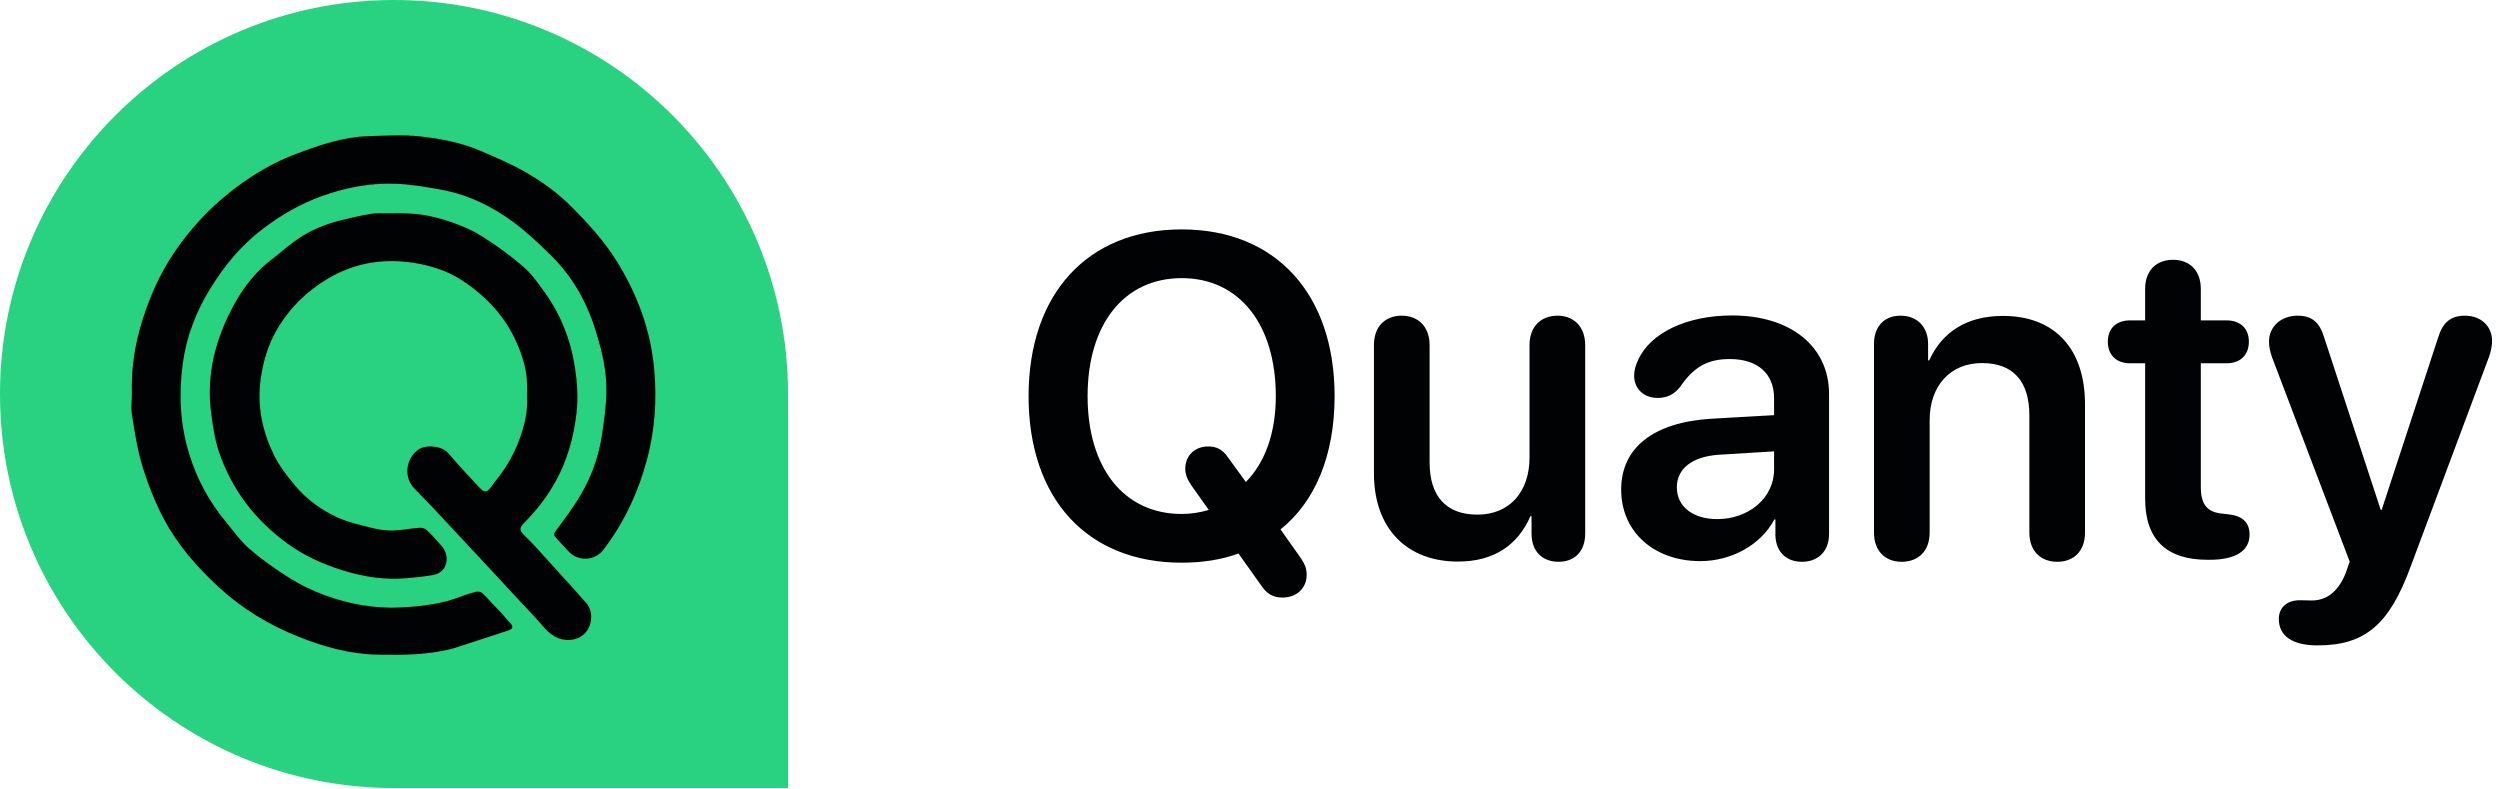
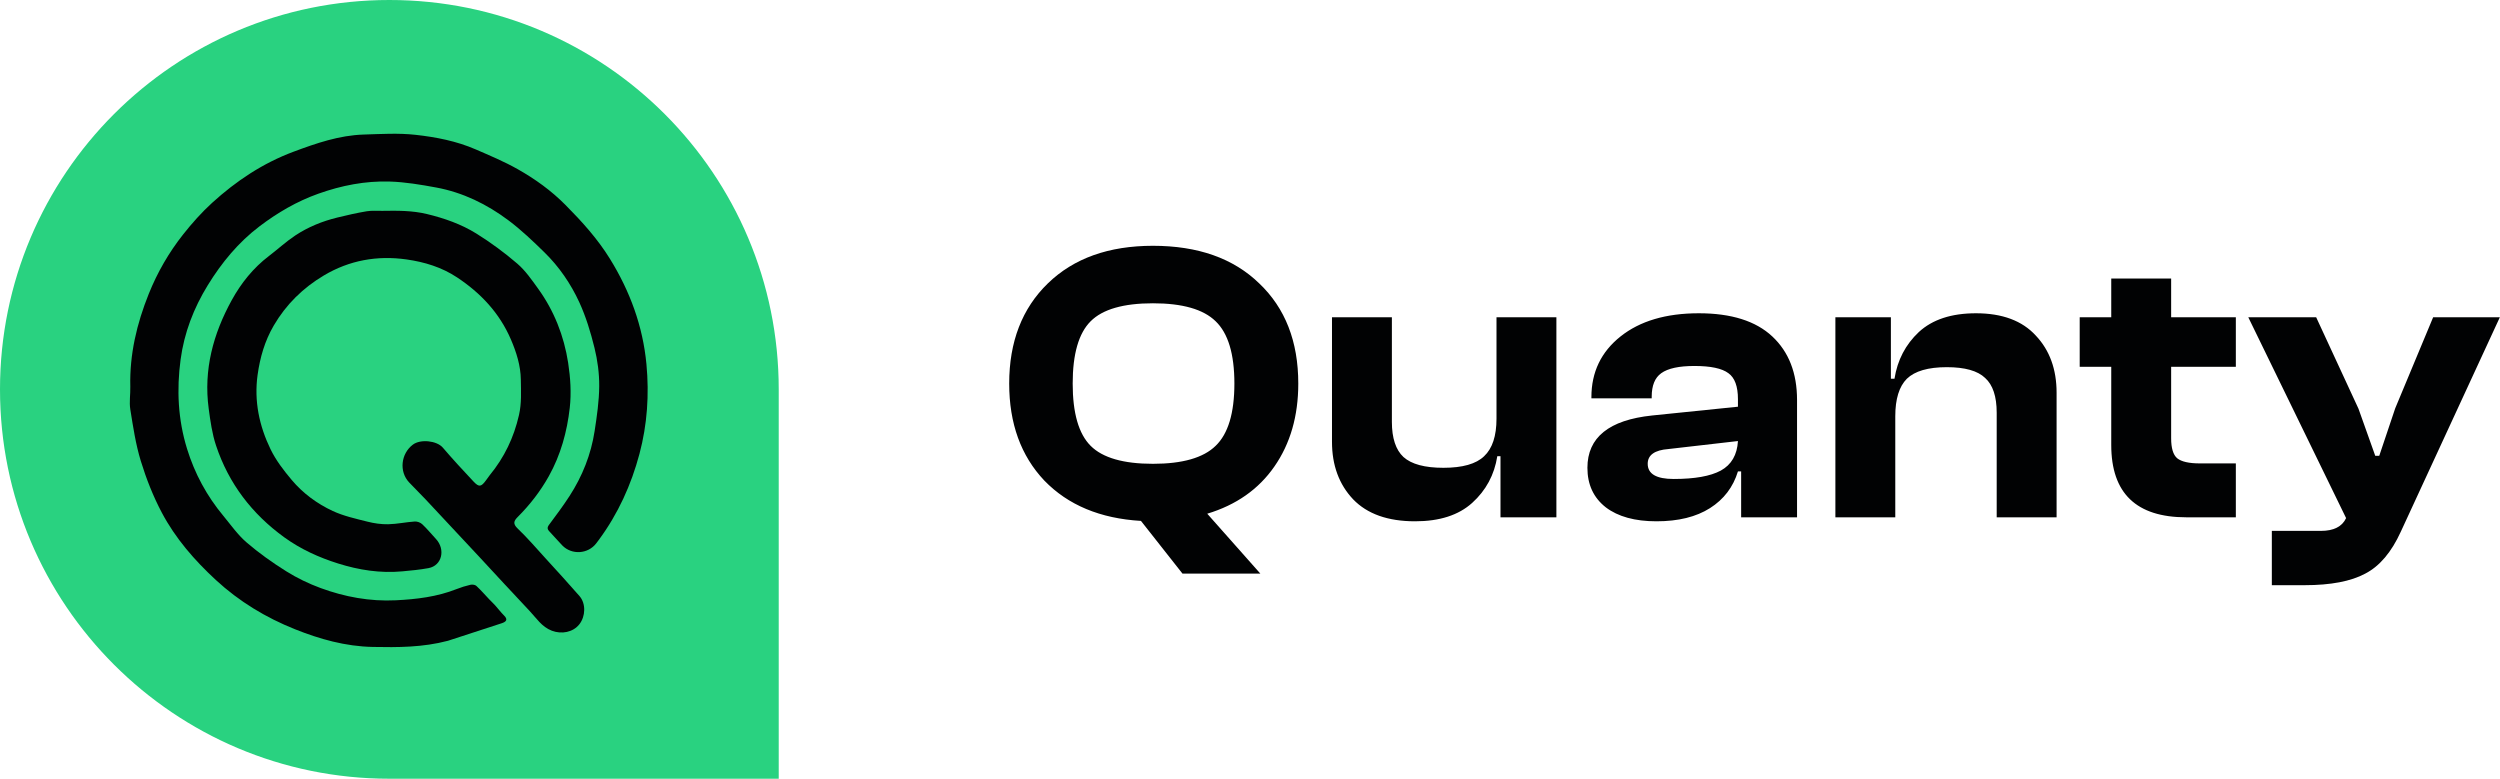
- <svg xmlns="http://www.w3.org/2000/svg" width="1256" height="396" viewBox="0 0 1256 396" fill="none">
-   <path d="M593.688 282.695C546.408 282.695 516.76 250.801 516.76 199.028C516.76 147.593 546.408 115.249 593.688 115.249C640.856 115.249 670.505 147.593 670.505 199.028C670.505 228.564 660.847 252.036 643.327 265.962L653.659 280.562C655.681 283.594 656.467 285.84 656.467 288.872C656.467 295.498 651.413 300.215 644.338 300.215C639.621 300.215 636.477 298.418 633.557 294.038L622.214 278.091C613.566 281.235 604.021 282.695 593.688 282.695ZM593.688 258.213C598.518 258.213 603.122 257.427 607.277 256.191L598.293 243.501C596.271 240.469 595.485 237.998 595.485 235.415C595.485 228.901 600.314 224.297 606.94 224.297C611.208 224.297 614.016 225.757 616.711 229.463L625.92 242.153C635.466 232.495 640.969 217.671 640.969 199.028C640.969 162.866 622.551 139.731 593.688 139.731C564.714 139.731 546.408 162.866 546.408 199.028C546.408 235.19 564.714 258.213 593.688 258.213ZM732.497 282.134C706.667 282.134 690.271 265.4 690.271 237.886V173.311C690.271 163.989 695.998 158.599 704.196 158.599C712.395 158.599 718.234 163.989 718.234 173.423V232.271C718.234 249.341 726.545 258.55 742.268 258.55C758.439 258.55 768.435 247.095 768.435 229.8V173.311C768.435 163.989 774.274 158.599 782.473 158.599C790.559 158.599 796.398 163.989 796.398 173.423V268.096C796.398 277.08 791.008 282.246 783.034 282.246C774.948 282.246 769.445 277.08 769.445 268.096V259.336H768.884C762.595 273.823 750.578 282.134 732.497 282.134ZM854.235 281.909C831.213 281.909 814.479 267.422 814.479 245.972C814.479 224.858 830.764 212.168 859.738 210.371L891.296 208.574V200.039C891.296 187.573 882.873 180.386 869.06 180.386C858.166 180.386 851.091 184.092 844.128 194.312C841.208 198.13 837.502 199.927 832.785 199.927C825.935 199.927 820.993 195.435 820.993 188.696C820.993 186.113 821.667 183.643 822.902 181.06C828.967 167.246 847.385 158.486 870.183 158.486C899.719 158.486 918.923 174.097 918.923 198.018V268.208C918.923 277.192 913.195 282.246 905.334 282.246C897.697 282.246 892.419 277.642 891.97 269.331V261.021H891.408C884.558 273.936 869.621 281.909 854.235 281.909ZM862.771 260.796C878.493 260.796 891.296 250.239 891.296 235.864V226.768L863.669 228.452C850.192 229.351 842.443 235.415 842.443 244.849C842.443 254.619 850.642 260.796 862.771 260.796ZM955.422 282.246C947.224 282.246 941.496 276.968 941.496 267.534V172.749C941.496 164.102 946.55 158.599 954.86 158.599C963.059 158.599 968.674 164.102 968.674 172.749V181.06H969.235C975.637 166.909 987.99 158.711 1006.3 158.711C1032.58 158.711 1047.51 175.557 1047.51 203.071V267.534C1047.51 276.968 1041.78 282.246 1033.59 282.246C1025.39 282.246 1019.55 276.968 1019.55 267.534V208.687C1019.55 191.841 1011.69 182.407 995.739 182.407C979.68 182.407 969.46 193.975 969.46 211.045V267.534C969.46 276.968 963.62 282.246 955.422 282.246ZM1077.72 250.576V182.52H1070.2C1063.23 182.52 1058.97 178.364 1058.97 171.626C1058.97 165 1063.23 160.957 1070.2 160.957H1077.72V145.122C1077.72 136.138 1083.11 130.522 1091.76 130.522C1100.29 130.522 1105.69 136.138 1105.69 145.122V160.957H1118.6C1125.56 160.957 1129.83 165 1129.83 171.626C1129.83 178.364 1125.56 182.52 1118.6 182.52H1105.69V244.512C1105.69 253.496 1108.83 257.427 1116.92 258.101L1118.94 258.325C1126.35 258.999 1130.17 262.144 1130.17 268.657C1130.17 276.855 1122.98 281.235 1110.18 281.235H1109.05C1088.28 281.235 1077.72 270.903 1077.72 250.576ZM1164.31 324.248C1151.73 324.248 1144.88 319.531 1144.88 310.996C1144.88 305.269 1148.92 301.562 1155.44 301.562C1157.79 301.562 1158.92 301.675 1161.5 301.675C1167.79 301.675 1174.3 298.418 1178.46 287.974L1180.48 282.134L1141.51 179.6C1140.5 176.792 1139.94 173.872 1139.94 171.626C1139.94 163.989 1146.12 158.599 1154.31 158.599C1161.39 158.599 1165.32 161.743 1167.68 169.604L1196.09 256.191H1196.54L1224.95 169.492C1227.31 161.855 1231.35 158.599 1238.43 158.599C1246.4 158.599 1252.02 163.877 1252.02 171.289C1252.02 173.535 1251.46 176.68 1250.45 179.375L1211.25 284.268C1200.47 313.916 1188.12 324.248 1164.31 324.248Z" fill="#010203" />
-   <path d="M0 197.952C0 88.626 88.626 0 197.952 0V0C307.278 0 395.905 88.626 395.905 197.952V395.905H197.952C88.626 395.905 0 307.278 0 197.952V197.952Z" fill="#29D280" />
-   <path d="M227.75 325.766C215.018 329.142 202.288 329.159 189.484 328.903C175.64 328.627 162.559 324.937 149.949 319.898C135.149 313.984 121.553 305.778 109.743 294.868C98.87 284.822 89.187 273.704 82.268 260.629C77.865 252.309 74.348 243.382 71.588 234.374C68.986 225.882 67.665 216.965 66.249 208.159C65.644 204.399 66.344 200.444 66.248 196.583C65.841 180.138 69.553 164.531 75.637 149.384C80.013 138.489 85.836 128.386 93.09 119.21C97.59 113.519 102.473 108.018 107.828 103.138C120.035 92.012 133.662 82.943 149.25 77.128C160.814 72.815 172.491 68.779 184.985 68.403C193.744 68.139 202.603 67.578 211.261 68.544C221.677 69.707 232.105 71.719 241.847 75.956C249.026 79.078 256.295 82.119 263.098 85.951C271.99 90.961 280.249 96.888 287.538 104.249C295.885 112.678 303.772 121.374 310.032 131.488C320.265 148.021 326.849 165.815 328.659 185.246C330.09 200.6 329.076 215.827 325.11 230.726C320.909 246.507 314.227 261.215 304.489 274.417C304.047 275.016 303.6 275.611 303.148 276.206C298.962 281.701 290.728 282.254 285.89 277.323V277.323C283.677 275.067 281.667 272.612 279.46 270.351C278.308 269.172 278.021 268.293 279.123 266.814C282.695 262.022 286.286 257.226 289.532 252.212C296.087 242.089 300.486 231.034 302.313 219.106C303.47 211.552 304.59 203.906 304.644 196.294C304.69 189.792 303.788 183.133 302.228 176.808C300.281 168.913 297.884 160.988 294.492 153.624C290.163 144.229 284.258 135.604 276.803 128.312C270.975 122.611 265.029 116.922 258.524 112.045C247.548 103.815 235.314 97.827 221.708 95.319C213.894 93.878 205.963 92.532 198.051 92.297C185.664 91.929 173.612 94.288 161.846 98.478C150.922 102.369 141.107 108.116 131.979 115.029C121.195 123.197 112.697 133.515 105.622 145.024C98.466 156.666 93.641 169.212 91.824 182.737C89.766 198.052 90.467 213.199 95.088 228.157C98.999 240.816 105.126 252.118 113.54 262.247C117.363 266.85 120.852 271.887 125.336 275.748C131.62 281.159 138.463 286.02 145.499 290.426C150.971 293.853 156.919 296.727 162.982 298.959C175.26 303.478 188.081 305.836 201.185 305.188C211.692 304.669 222.181 303.433 232.123 299.489C234.408 298.583 236.782 297.85 239.176 297.302C240.105 297.09 241.521 297.264 242.164 297.858C244.463 299.986 246.519 302.376 248.683 304.652C249.706 305.728 250.802 306.736 251.795 307.837C253.303 309.508 254.651 311.334 256.248 312.91C258.495 315.128 257.133 316.176 255.053 316.865C246.046 319.852 237.012 322.761 227.75 325.766Z" fill="#010203" />
-   <path d="M248.923 241.666C256.436 232.523 261.253 222.429 263.854 211C265.236 204.924 264.865 198.979 264.791 193.022C264.703 185.923 262.553 179.108 259.725 172.541C253.943 159.113 244.383 148.984 232.365 141.02C224.573 135.857 215.812 133.187 206.641 131.893C191.748 129.79 177.623 132.324 164.685 140.021C154.092 146.323 145.481 154.718 139.177 165.505C134.6 173.337 132.193 181.733 130.962 190.582C129.115 203.861 131.788 216.493 137.517 228.334C140.259 234.002 144.249 239.201 148.341 244.05C154.035 250.797 161.194 256.083 169.154 259.783C174.702 262.361 180.866 263.701 186.851 265.218C190.254 266.08 193.858 266.603 197.355 266.526C201.862 266.427 206.343 265.446 210.856 265.132C212.105 265.045 213.739 265.642 214.652 266.503C217.152 268.86 219.355 271.532 221.69 274.067V274.067C226.512 279.303 224.803 287.56 217.801 288.845C213.421 289.649 208.987 290.063 204.544 290.475C193.353 291.513 182.502 289.811 171.914 286.486C162.194 283.434 152.94 279.251 144.609 273.233C128.102 261.311 116.27 245.823 109.836 226.512C107.835 220.507 106.953 214.068 106.1 207.754C103.432 188.014 108.4 169.702 117.82 152.596C122.556 143.995 128.715 136.246 136.692 130.18C141.213 126.741 145.413 122.84 150.131 119.711C156.641 115.394 163.877 112.461 171.483 110.601C176.431 109.391 181.41 108.254 186.429 107.409C189.021 106.972 191.732 107.237 194.39 107.193C201.979 107.068 209.546 107.006 217.019 108.806C225.899 110.946 234.506 113.957 242.212 118.759C249.498 123.298 256.489 128.449 263 134.041C267.097 137.56 270.299 142.221 273.508 146.655C281.708 157.986 286.739 170.779 288.855 184.498C290.009 191.98 290.51 199.808 289.67 207.297C288.309 219.445 285.069 231.284 279.011 242.109C274.751 249.721 269.455 256.572 263.296 262.741C261.268 264.772 260.573 266.218 263.186 268.714C268.226 273.528 272.783 278.852 277.487 284.013C283.243 290.328 289.032 296.618 294.636 303.067C297.928 306.855 297.723 313.348 294.544 317.388C291.313 321.495 285.501 322.537 280.585 320.668C275.395 318.694 272.69 314.226 269.205 310.559C260.768 301.68 252.522 292.619 244.176 283.653C234.952 273.746 225.716 263.85 216.455 253.977C213.683 251.023 210.765 248.206 207.996 245.249C202.781 239.681 203.845 230.621 209.915 226.044C213.772 223.135 222.067 224.007 225.125 227.575C230.17 233.46 235.428 239.168 240.741 244.815C243.533 247.782 244.608 247.559 247.077 244.196C247.653 243.411 248.204 242.606 248.923 241.666Z" fill="#010203" />
+ <svg xmlns="http://www.w3.org/2000/svg" width="1271" height="396" viewBox="0 0 1271 396" fill="none">
+   <path d="M640.762 291.623H601.177L580.065 264.827C559.359 263.609 542.984 256.775 530.939 244.324C519.03 231.738 513.075 215.295 513.075 194.995C513.075 173.748 519.639 156.763 532.766 144.042C545.893 131.321 563.69 124.96 586.155 124.96C609.026 124.96 627.026 131.321 640.153 144.042C653.416 156.628 660.047 173.612 660.047 194.995C660.047 211.506 655.987 225.58 647.867 237.219C639.882 248.722 628.514 256.707 613.763 261.173L640.762 291.623ZM554.487 226.663C560.577 232.753 571.133 235.798 586.155 235.798C601.177 235.798 611.801 232.753 618.026 226.663C624.387 220.573 627.567 210.017 627.567 194.995C627.567 179.973 624.387 169.417 618.026 163.327C611.801 157.237 601.177 154.192 586.155 154.192C571.133 154.192 560.577 157.237 554.487 163.327C548.397 169.417 545.352 179.973 545.352 194.995C545.352 210.017 548.397 220.573 554.487 226.663ZM719.407 265.03C705.603 265.03 695.115 261.308 687.942 253.865C680.769 246.286 677.183 236.542 677.183 224.633V161.297H707.633V214.483C707.633 222.738 709.595 228.693 713.52 232.347C717.58 236.001 724.347 237.828 733.82 237.828C743.564 237.828 750.466 235.866 754.526 231.941C758.721 228.016 760.819 221.656 760.819 212.859V161.297H791.269V263H762.849V231.941H761.225C759.736 241.414 755.473 249.331 748.436 255.692C741.534 261.917 731.858 265.03 719.407 265.03ZM842.16 265.03C831.198 265.03 822.605 262.662 816.379 257.925C810.154 253.053 807.041 246.354 807.041 237.828C807.041 222.4 818.003 213.536 839.927 211.235L883.572 206.769V202.912C883.572 196.416 881.948 192.018 878.7 189.717C875.452 187.281 869.701 186.063 861.445 186.063C853.596 186.063 847.98 187.281 844.596 189.717C841.348 192.018 839.724 196.01 839.724 201.694V202.506H809.071V201.897C809.071 189.176 814.011 178.89 823.89 171.041C833.77 163.192 847.032 159.267 863.678 159.267C880.189 159.267 892.64 163.192 901.03 171.041C909.421 178.89 913.616 189.649 913.616 203.318V263H885.196V239.655H883.572C881.136 247.64 876.4 253.865 869.362 258.331C862.325 262.797 853.258 265.03 842.16 265.03ZM837.694 235.798C837.694 240.941 842.093 243.512 850.889 243.512C861.581 243.512 869.565 242.091 874.843 239.249C880.257 236.272 883.166 231.264 883.572 224.227L848.25 228.287C841.213 228.828 837.694 231.332 837.694 235.798ZM963.561 263H933.111V161.297H961.328V192.559H963.155C964.643 183.086 968.771 175.169 975.538 168.808C982.44 162.447 992.116 159.267 1004.57 159.267C1017.96 159.267 1028.11 163.056 1035.02 170.635C1042.05 178.078 1045.57 187.755 1045.57 199.664V263H1015.12V209.814C1015.12 201.559 1013.16 195.672 1009.24 192.153C1005.45 188.499 998.95 186.672 989.748 186.672C980.274 186.672 973.508 188.634 969.448 192.559C965.523 196.484 963.561 202.844 963.561 211.641V263ZM1136.7 263H1111.52C1086.08 263 1073.36 250.752 1073.36 226.257V186.469H1057.32V161.297H1073.36V141.606H1103.81V161.297H1136.7V186.469H1103.81V222.806C1103.81 227.813 1104.82 231.197 1106.85 232.956C1109.02 234.715 1112.88 235.595 1118.43 235.595H1136.7V263ZM1171.65 297.51H1155V269.902H1179.97C1186.47 269.902 1190.73 267.737 1192.76 263.406L1143.03 161.297H1177.54L1199.05 207.784L1207.58 231.738H1209.61L1217.73 207.581L1237.01 161.297H1270.92L1220.57 270.308C1215.83 280.729 1209.81 287.834 1202.5 291.623C1195.2 295.548 1184.91 297.51 1171.65 297.51Z" fill="#010203" />
+   <path d="M0 197.952C0 88.626 88.626 0 197.952 0C307.278 0 395.905 88.626 395.905 197.952V395.905H197.952C88.626 395.905 0 307.278 0 197.952Z" fill="#29D280" />
+   <path d="M227.75 325.766C215.018 329.142 202.288 329.159 189.484 328.903C175.64 328.627 162.559 324.937 149.949 319.898C135.149 313.984 121.553 305.778 109.743 294.868C98.87 284.822 89.187 273.704 82.268 260.629C77.865 252.309 74.348 243.382 71.588 234.374C68.986 225.882 67.665 216.965 66.249 208.159C65.644 204.399 66.344 200.444 66.248 196.583C65.841 180.138 69.553 164.531 75.637 149.384C80.013 138.489 85.836 128.386 93.09 119.21C97.59 113.519 102.473 108.018 107.828 103.138C120.035 92.012 133.662 82.943 149.25 77.128C160.814 72.815 172.491 68.779 184.985 68.403C193.744 68.139 202.603 67.578 211.261 68.544C221.677 69.707 232.105 71.719 241.847 75.956C249.026 79.078 256.295 82.119 263.098 85.951C271.99 90.961 280.249 96.888 287.538 104.249C295.885 112.678 303.772 121.374 310.032 131.488C320.265 148.021 326.849 165.815 328.659 185.246C330.09 200.6 329.076 215.827 325.11 230.726C320.909 246.507 314.227 261.215 304.489 274.417C304.047 275.016 303.6 275.611 303.148 276.206C298.962 281.701 290.728 282.254 285.89 277.323C283.677 275.067 281.667 272.612 279.46 270.351C278.308 269.172 278.021 268.293 279.123 266.814C282.695 262.022 286.286 257.226 289.532 252.212C296.087 242.089 300.486 231.034 302.313 219.106C303.47 211.551 304.59 203.906 304.644 196.294C304.69 189.792 303.788 183.133 302.228 176.808C300.281 168.913 297.884 160.988 294.492 153.624C290.163 144.229 284.258 135.604 276.803 128.312C270.975 122.611 265.029 116.922 258.524 112.045C247.548 103.815 235.314 97.827 221.708 95.319C213.894 93.878 205.963 92.532 198.051 92.297C185.664 91.929 173.612 94.288 161.846 98.478C150.922 102.369 141.107 108.116 131.979 115.029C121.195 123.197 112.697 133.515 105.622 145.024C98.466 156.666 93.641 169.212 91.824 182.737C89.766 198.052 90.467 213.199 95.088 228.157C98.999 240.816 105.126 252.118 113.54 262.247C117.363 266.85 120.852 271.887 125.336 275.748C131.62 281.159 138.463 286.02 145.499 290.426C150.971 293.853 156.919 296.727 162.982 298.959C175.26 303.478 188.081 305.836 201.185 305.188C211.692 304.669 222.181 303.433 232.123 299.489C234.408 298.583 236.782 297.85 239.176 297.302C240.105 297.09 241.521 297.264 242.163 297.858C244.463 299.986 246.52 302.376 248.683 304.652C249.706 305.728 250.802 306.736 251.795 307.837C253.303 309.508 254.651 311.334 256.248 312.91C258.495 315.128 257.133 316.176 255.053 316.865C246.046 319.852 237.012 322.761 227.75 325.766Z" fill="#010203" />
+   <path d="M248.923 241.666C256.436 232.523 261.253 222.429 263.854 211C265.236 204.924 264.865 198.979 264.791 193.022C264.703 185.923 262.553 179.108 259.725 172.541C253.943 159.113 244.383 148.984 232.365 141.02C224.573 135.857 215.812 133.187 206.641 131.893C191.748 129.79 177.623 132.324 164.685 140.021C154.092 146.323 145.481 154.718 139.177 165.505C134.6 173.337 132.193 181.733 130.962 190.582C129.115 203.861 131.788 216.493 137.517 228.334C140.259 234.002 144.249 239.201 148.341 244.05C154.035 250.797 161.194 256.083 169.154 259.783C174.702 262.361 180.866 263.701 186.851 265.218C190.254 266.08 193.858 266.603 197.355 266.526C201.862 266.427 206.343 265.446 210.856 265.132C212.105 265.045 213.739 265.642 214.652 266.503C217.152 268.86 219.355 271.532 221.69 274.067C226.512 279.303 224.803 287.56 217.801 288.845C213.421 289.649 208.987 290.063 204.544 290.475C193.353 291.513 182.502 289.811 171.914 286.486C162.194 283.434 152.94 279.251 144.609 273.233C128.102 261.311 116.27 245.823 109.836 226.512C107.835 220.507 106.953 214.068 106.1 207.754C103.432 188.014 108.4 169.702 117.82 152.596C122.556 143.995 128.715 136.246 136.692 130.18C141.213 126.741 145.413 122.84 150.131 119.711C156.641 115.394 163.877 112.461 171.483 110.601C176.431 109.391 181.41 108.254 186.429 107.409C189.021 106.972 191.732 107.237 194.39 107.193C201.979 107.068 209.546 107.006 217.019 108.806C225.899 110.946 234.506 113.957 242.212 118.759C249.498 123.298 256.489 128.449 263 134.041C267.097 137.56 270.299 142.221 273.508 146.655C281.708 157.986 286.739 170.779 288.855 184.498C290.009 191.98 290.51 199.808 289.67 207.297C288.309 219.445 285.069 231.284 279.011 242.109C274.751 249.721 269.455 256.572 263.296 262.741C261.268 264.772 260.573 266.218 263.186 268.714C268.226 273.528 272.783 278.852 277.487 284.013C283.243 290.328 289.032 296.618 294.636 303.067C297.928 306.855 297.723 313.348 294.544 317.388C291.313 321.495 285.501 322.537 280.585 320.668C275.395 318.694 272.69 314.226 269.205 310.559C260.768 301.68 252.522 292.619 244.176 283.653C234.952 273.746 225.716 263.85 216.455 253.977C213.683 251.023 210.765 248.206 207.996 245.249C202.781 239.681 203.845 230.621 209.915 226.044C213.772 223.135 222.067 224.007 225.125 227.575C230.17 233.46 235.428 239.168 240.741 244.815C243.533 247.782 244.608 247.559 247.077 244.196C247.653 243.411 248.204 242.606 248.923 241.666Z" fill="#010203" />
</svg>
